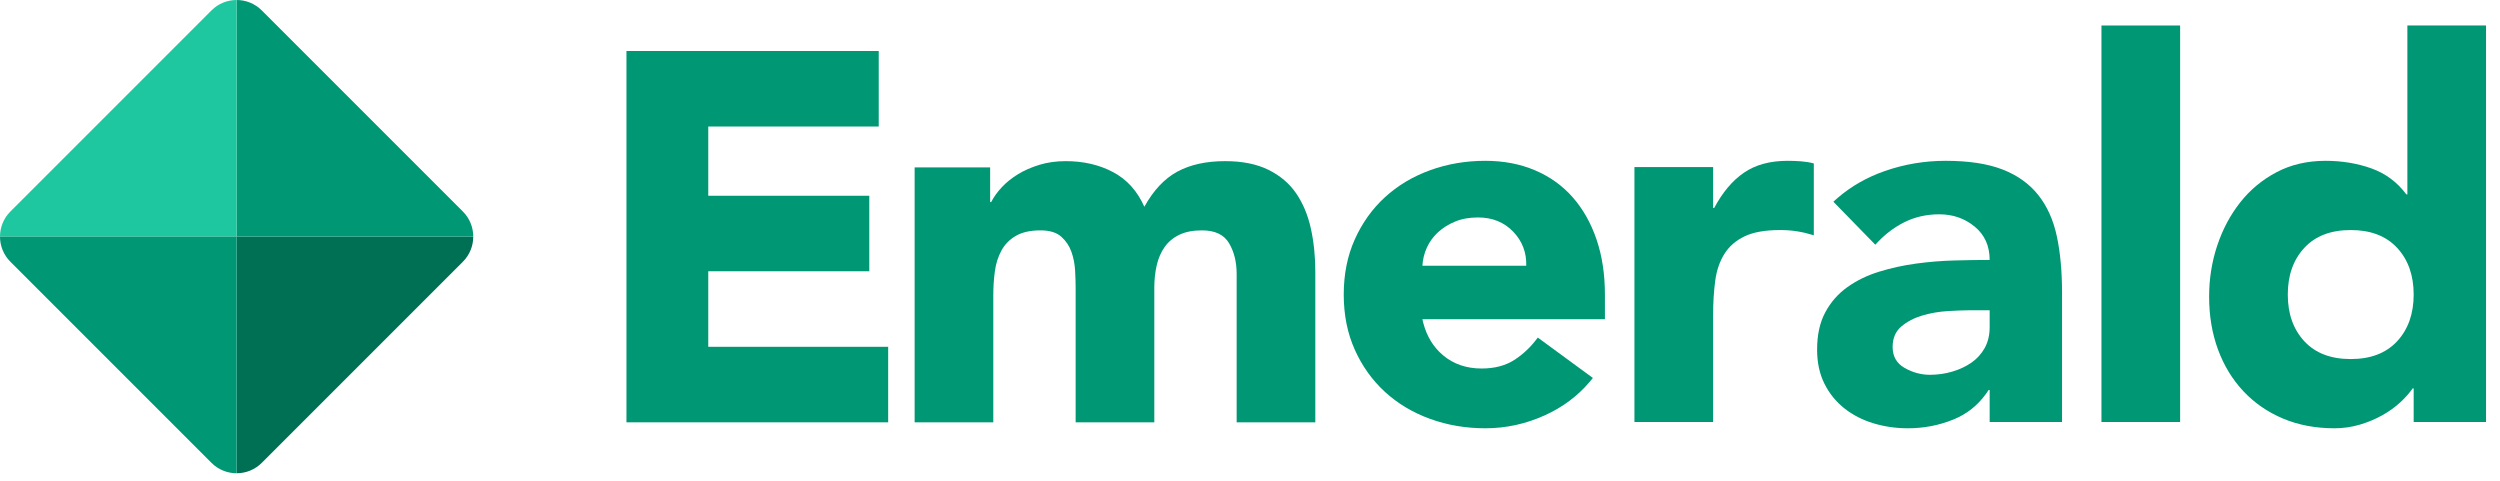
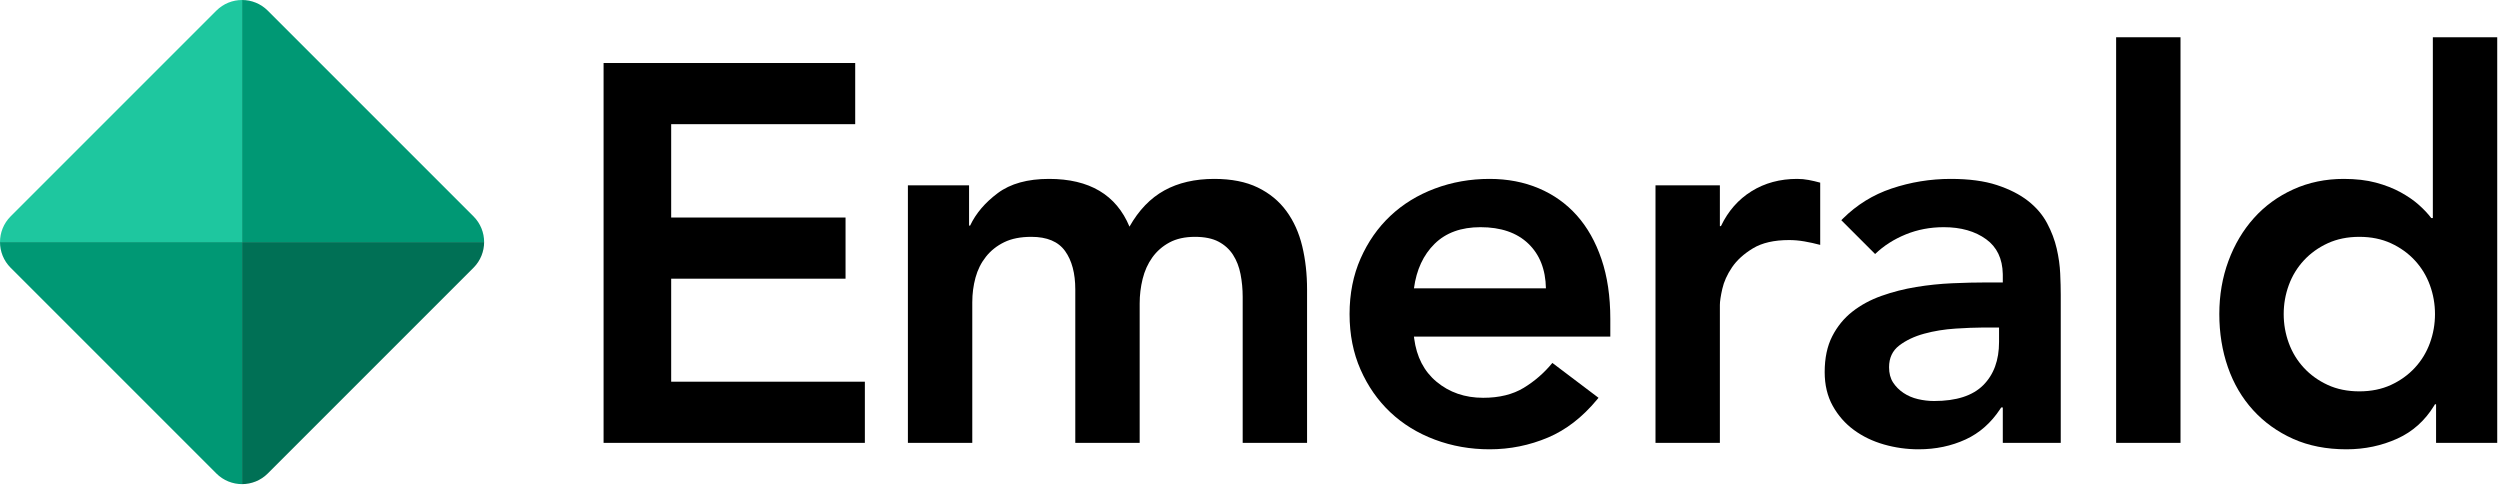
- <svg xmlns="http://www.w3.org/2000/svg" width="156px" height="30px" viewBox="0 0 156 30" version="1.1">
-   <g id="Emerald" stroke="none" stroke-width="1" fill="none" fill-rule="evenodd">
-     <g id="Artboard" transform="translate(-54, -193)">
-       <g id="Emerald-/-Normal" transform="translate(54, 193)">
-         <polygon id="Path-Copy" fill="#009874" fill-rule="nonzero" points="55.422 26.353 55.422 21.64 44.196 21.64 44.196 16.927 54.244 16.927 54.244 12.215 44.196 12.215 44.196 7.895 54.833 7.895 54.833 3.182 39.091 3.182 39.091 26.353" />
-         <path d="M61.982,26.353 L61.982,18.433 C61.982,17.909 62.015,17.407 62.08,16.927 C62.145,16.447 62.282,16.016 62.489,15.635 C62.696,15.253 62.996,14.947 63.389,14.718 C63.782,14.489 64.295,14.375 64.927,14.375 C65.495,14.375 65.925,14.505 66.22,14.767 C66.515,15.029 66.727,15.345 66.858,15.716 C66.989,16.087 67.065,16.48 67.087,16.895 C67.109,17.309 67.12,17.658 67.12,17.942 L67.12,17.942 L67.12,26.353 L72.029,26.353 L72.029,17.942 C72.029,17.462 72.078,17.004 72.176,16.567 C72.275,16.131 72.438,15.749 72.667,15.422 C72.896,15.095 73.202,14.838 73.584,14.653 C73.965,14.467 74.44,14.375 75.007,14.375 C75.815,14.375 76.376,14.642 76.693,15.176 C77.009,15.711 77.167,16.349 77.167,17.091 L77.167,17.091 L77.167,26.353 L82.076,26.353 L82.076,16.96 C82.076,16 81.984,15.1 81.798,14.26 C81.613,13.42 81.307,12.689 80.882,12.067 C80.456,11.445 79.878,10.955 79.147,10.595 C78.416,10.235 77.516,10.055 76.447,10.055 C75.269,10.055 74.276,10.273 73.469,10.709 C72.662,11.145 71.975,11.876 71.407,12.902 C70.971,11.92 70.322,11.2 69.46,10.742 C68.598,10.284 67.611,10.055 66.498,10.055 C65.909,10.055 65.364,10.131 64.862,10.284 C64.36,10.436 63.913,10.633 63.52,10.873 C63.127,11.113 62.789,11.385 62.505,11.691 C62.222,11.996 62.004,12.302 61.851,12.607 L61.851,12.607 L61.785,12.607 L61.785,10.447 L57.073,10.447 L57.073,26.353 L61.982,26.353 Z" id="Path-Copy-2" fill="#009874" fill-rule="nonzero" />
-         <path d="M92.685,10.035 C93.82,10.035 94.851,10.231 95.778,10.624 C96.705,11.016 97.491,11.578 98.135,12.309 C98.778,13.04 99.275,13.918 99.624,14.944 C99.973,15.969 100.147,17.115 100.147,18.38 L100.147,18.38 L100.147,19.918 L88.758,19.918 L88.817,20.169 C89.034,20.991 89.44,21.654 90.035,22.16 C90.689,22.716 91.496,22.995 92.456,22.995 C93.264,22.995 93.945,22.815 94.502,22.455 C95.058,22.095 95.544,21.631 95.958,21.064 L95.958,21.064 L99.395,23.584 L99.175,23.852 C98.427,24.726 97.507,25.411 96.416,25.907 C95.216,26.453 93.973,26.725 92.685,26.725 C91.464,26.725 90.313,26.529 89.233,26.136 C88.153,25.744 87.215,25.182 86.418,24.451 C85.622,23.72 84.995,22.842 84.536,21.816 C84.078,20.791 83.849,19.645 83.849,18.38 C83.849,17.115 84.078,15.969 84.536,14.944 C84.995,13.918 85.622,13.04 86.418,12.309 C87.215,11.578 88.153,11.016 89.233,10.624 C90.313,10.231 91.464,10.035 92.685,10.035 Z M92.227,13.569 C91.682,13.569 91.202,13.656 90.787,13.831 C90.373,14.005 90.018,14.229 89.724,14.502 C89.429,14.775 89.2,15.091 89.036,15.451 C88.873,15.811 88.78,16.187 88.758,16.58 L88.758,16.58 L95.238,16.58 C95.26,15.751 94.987,15.042 94.42,14.453 C93.853,13.864 93.122,13.569 92.227,13.569 Z" id="Combined-Shape-Copy-50" fill="#009874" fill-rule="nonzero" />
-         <path d="M106.898,26.333 L106.898,19.689 C106.898,18.904 106.942,18.184 107.029,17.529 C107.116,16.875 107.307,16.313 107.602,15.844 C107.896,15.375 108.316,15.009 108.862,14.747 C109.407,14.485 110.149,14.355 111.087,14.355 C111.458,14.355 111.813,14.382 112.151,14.436 C112.489,14.491 112.833,14.573 113.182,14.682 L113.182,14.682 L113.182,10.198 C112.942,10.133 112.68,10.089 112.396,10.067 C112.113,10.045 111.829,10.035 111.545,10.035 C110.455,10.035 109.549,10.28 108.829,10.771 C108.109,11.262 107.487,11.998 106.964,12.98 L106.964,12.98 L106.898,12.98 L106.898,10.427 L101.989,10.427 L101.989,26.333 L106.898,26.333 Z" id="Path-Copy-14" fill="#009874" fill-rule="nonzero" />
-         <path d="M121.405,10.035 C122.845,10.035 124.029,10.215 124.956,10.575 C125.884,10.935 126.625,11.464 127.182,12.162 C127.738,12.86 128.125,13.716 128.344,14.731 C128.562,15.745 128.671,16.918 128.671,18.249 L128.671,18.249 L128.671,26.333 L124.155,26.333 L124.155,24.336 L124.089,24.336 L123.936,24.562 C123.41,25.296 122.736,25.832 121.913,26.169 C121.007,26.54 120.053,26.725 119.049,26.725 C118.307,26.725 117.593,26.622 116.905,26.415 C116.218,26.207 115.613,25.896 115.089,25.482 C114.565,25.067 114.151,24.555 113.845,23.944 C113.54,23.333 113.387,22.624 113.387,21.816 C113.387,20.9 113.556,20.125 113.895,19.493 C114.233,18.86 114.691,18.336 115.269,17.922 C115.847,17.507 116.507,17.185 117.249,16.956 C117.991,16.727 118.76,16.558 119.556,16.449 C120.353,16.34 121.149,16.275 121.945,16.253 C122.742,16.231 123.478,16.22 124.155,16.22 C124.155,15.347 123.844,14.655 123.222,14.142 C122.6,13.629 121.864,13.373 121.013,13.373 C120.205,13.373 119.469,13.542 118.804,13.88 C118.138,14.218 117.544,14.682 117.02,15.271 L117.02,15.271 L114.402,12.587 L114.681,12.338 C115.534,11.611 116.509,11.056 117.609,10.673 C118.831,10.247 120.096,10.035 121.405,10.035 Z M124.155,19.362 L122.944,19.362 L122.75,19.363 C122.416,19.368 122.016,19.384 121.553,19.411 C120.996,19.444 120.462,19.536 119.949,19.689 C119.436,19.842 119,20.071 118.64,20.376 C118.28,20.682 118.1,21.107 118.1,21.653 C118.1,22.242 118.351,22.678 118.853,22.962 C119.355,23.245 119.878,23.387 120.424,23.387 C120.904,23.387 121.367,23.322 121.815,23.191 C122.262,23.06 122.66,22.875 123.009,22.635 C123.358,22.395 123.636,22.089 123.844,21.718 C124.051,21.347 124.155,20.911 124.155,20.409 L124.155,20.409 L124.155,19.362 Z" id="Combined-Shape-Copy-51" fill="#009874" fill-rule="nonzero" />
-         <polygon id="Path-Copy-15" fill="#009874" fill-rule="nonzero" points="136.04 26.333 136.04 1.591 131.131 1.591 131.131 26.333" />
-         <path d="M155.129,1.591 L155.129,26.333 L150.613,26.333 L150.613,24.238 L150.547,24.238 L150.422,24.409 C150.246,24.638 150.031,24.87 149.778,25.105 C149.462,25.4 149.091,25.667 148.665,25.907 C148.24,26.147 147.771,26.344 147.258,26.496 C146.745,26.649 146.216,26.725 145.671,26.725 C144.493,26.725 143.424,26.524 142.464,26.12 C141.504,25.716 140.68,25.149 139.993,24.418 C139.305,23.687 138.776,22.82 138.405,21.816 C138.035,20.813 137.849,19.711 137.849,18.511 C137.849,17.398 138.018,16.335 138.356,15.32 C138.695,14.305 139.175,13.405 139.796,12.62 C140.418,11.835 141.176,11.207 142.071,10.738 C142.965,10.269 143.98,10.035 145.115,10.035 C146.14,10.035 147.095,10.193 147.978,10.509 C148.862,10.825 149.587,11.365 150.155,12.129 L150.155,12.129 L150.22,12.129 L150.22,1.591 L155.129,1.591 Z M146.685,14.355 C145.442,14.355 144.476,14.725 143.789,15.467 C143.102,16.209 142.758,17.18 142.758,18.38 C142.758,19.58 143.102,20.551 143.789,21.293 C144.476,22.035 145.442,22.405 146.685,22.405 C147.929,22.405 148.895,22.035 149.582,21.293 C150.269,20.551 150.613,19.58 150.613,18.38 C150.613,17.18 150.269,16.209 149.582,15.467 C148.895,14.725 147.929,14.355 146.685,14.355 Z" id="Combined-Shape-Copy-52" fill="#009874" fill-rule="nonzero" />
-         <g id="Emerald-/-Gemstone" fill-rule="evenodd" stroke-width="1">
-           <g id="Group">
-             <path d="M28.882,16.334 L16.334,28.882 C15.901,29.315 15.333,29.531 14.766,29.531 L14.766,14.766 L29.531,14.766 C29.531,15.333 29.315,15.901 28.882,16.334 Z" id="Path-Copy-3" fill="#007055" />
-             <path d="M16.334,0.65 L28.882,13.197 C29.315,13.63 29.531,14.198 29.531,14.766 L14.766,14.766 L14.766,1.61486985e-15 C15.333,1.61486985e-15 15.901,0.217 16.334,0.65 Z" id="Path-Copy-4" fill="#009874" />
-             <path d="M0.65,13.197 L13.197,0.65 C13.63,0.217 14.198,1.61486985e-15 14.766,1.61486985e-15 L14.766,14.766 L1.61486985e-15,14.766 C1.61486985e-15,14.198 0.217,13.63 0.65,13.197 Z" id="Path-Copy-5" fill="#1EC79F" />
-             <path d="M13.197,28.882 L0.65,16.334 C0.217,15.901 1.04966541e-13,15.333 1.04966541e-13,14.766 L14.766,14.766 L14.766,29.531 C14.198,29.531 13.63,29.315 13.197,28.882 Z" id="Path-Copy-6" fill="#009874" />
-           </g>
-         </g>
+ <svg xmlns="http://www.w3.org/2000/svg" width="671px" height="130px" viewBox="0 0 671 130" version="1.1">
+   <g id="Normal-and-Plus-Logos" stroke="none" stroke-width="1" fill="none" fill-rule="evenodd">
+     <g id="Group-6">
+       <polygon id="Path" fill="#000000" fill-rule="nonzero" points="232.128 118.864 232.128 102.448 180.144 102.448 180.144 74.8 226.944 74.8 226.944 58.384 180.144 58.384 180.144 33.328 229.536 33.328 229.536 16.912 162 16.912 162 118.864" />
+       <path d="M260.96,118.864 L260.96,81.136 C260.96,78.832 261.248,76.624 261.824,74.512 C262.4,72.4 263.336,70.528 264.632,68.896 C265.928,67.264 267.56,65.968 269.528,65.008 C271.496,64.048 273.92,63.568 276.8,63.568 C281.024,63.568 284.048,64.84 285.872,67.384 C287.696,69.928 288.608,73.36 288.608,77.68 L288.608,77.68 L288.608,118.864 L305.888,118.864 L305.888,81.424 C305.888,79.216 306.152,77.032 306.68,74.872 C307.208,72.712 308.072,70.792 309.272,69.112 C310.472,67.432 312.008,66.088 313.88,65.08 C315.752,64.072 318.032,63.568 320.72,63.568 C323.312,63.568 325.424,64 327.056,64.864 C328.688,65.728 329.984,66.904 330.944,68.392 C331.904,69.88 332.576,71.608 332.96,73.576 C333.344,75.544 333.536,77.584 333.536,79.696 L333.536,79.696 L333.536,118.864 L350.816,118.864 L350.816,77.68 C350.816,73.552 350.384,69.688 349.52,66.088 C348.656,62.488 347.24,59.344 345.272,56.656 C343.304,53.968 340.736,51.856 337.568,50.32 C334.4,48.784 330.512,48.016 325.904,48.016 C320.72,48.016 316.256,49.048 312.512,51.112 C308.768,53.176 305.648,56.416 303.152,60.832 C299.6,52.288 292.4,48.016 281.552,48.016 C275.792,48.016 271.208,49.288 267.8,51.832 C264.392,54.376 261.92,57.28 260.384,60.544 L260.384,60.544 L260.096,60.544 L260.096,49.744 L243.68,49.744 L243.68,118.864 L260.96,118.864 Z" id="Path" fill="#000000" fill-rule="nonzero" />
+       <path d="M399.808,48.016 C404.608,48.016 409,48.856 412.984,50.536 C416.968,52.216 420.376,54.64 423.208,57.808 C426.04,60.976 428.248,64.888 429.832,69.544 C431.416,74.2 432.208,79.552 432.208,85.6 L432.208,85.6 L432.208,90.352 L379.504,90.352 L379.562,90.835 C380.207,95.787 382.204,99.658 385.552,102.448 C389.008,105.328 393.184,106.768 398.08,106.768 C402.4,106.768 406.024,105.88 408.952,104.104 C411.88,102.328 414.448,100.096 416.656,97.408 L416.656,97.408 L429.04,106.768 L428.621,107.279 C424.696,112.003 420.324,115.385 415.504,117.424 C410.512,119.536 405.28,120.592 399.808,120.592 C394.624,120.592 389.728,119.728 385.12,118 C380.512,116.272 376.528,113.824 373.168,110.656 C369.808,107.488 367.144,103.672 365.176,99.208 C363.208,94.744 362.224,89.776 362.224,84.304 C362.224,78.832 363.208,73.864 365.176,69.4 C367.144,64.936 369.808,61.12 373.168,57.952 C376.528,54.784 380.512,52.336 385.12,50.608 C389.728,48.88 394.624,48.016 399.808,48.016 Z M397.36,60.976 C392.176,60.976 388.072,62.464 385.048,65.44 C382.024,68.416 380.176,72.4 379.504,77.392 L379.504,77.392 L414.928,77.392 C414.832,72.304 413.248,68.296 410.176,65.368 C407.104,62.44 402.832,60.976 397.36,60.976 Z" id="Combined-Shape" fill="#000000" fill-rule="nonzero" />
+       <path d="M461.616,118.864 L461.616,81.856 C461.616,80.896 461.832,79.456 462.264,77.536 C462.696,75.616 463.56,73.696 464.856,71.776 C466.152,69.856 468.024,68.152 470.472,66.664 C472.92,65.176 476.16,64.432 480.192,64.432 C481.536,64.432 482.904,64.552 484.296,64.792 C485.688,65.032 487.104,65.344 488.544,65.728 L488.544,65.728 L488.544,49.024 C487.488,48.736 486.456,48.496 485.448,48.304 C484.44,48.112 483.408,48.016 482.352,48.016 C477.744,48.016 473.664,49.12 470.112,51.328 C466.56,53.536 463.824,56.656 461.904,60.688 L461.904,60.688 L461.616,60.688 L461.616,49.744 L444.336,49.744 L444.336,118.864 L461.616,118.864 Z" id="Path" fill="#000000" fill-rule="nonzero" />
+       <path d="M523.584,48.016 C528.48,48.016 532.608,48.568 535.968,49.672 C539.328,50.776 542.112,52.192 544.32,53.92 C546.528,55.648 548.232,57.64 549.432,59.896 C550.632,62.152 551.496,64.432 552.024,66.736 C552.552,69.04 552.864,71.272 552.96,73.432 C553.056,75.592 553.104,77.488 553.104,79.12 L553.104,79.12 L553.104,118.864 L537.552,118.864 L537.552,109.36 L537.12,109.36 L536.829,109.809 C534.379,113.514 531.308,116.22 527.616,117.928 C523.776,119.704 519.552,120.592 514.944,120.592 C511.776,120.592 508.68,120.16 505.656,119.296 C502.632,118.432 499.944,117.136 497.592,115.408 C495.24,113.68 493.344,111.52 491.904,108.928 C490.464,106.336 489.744,103.312 489.744,99.856 C489.744,96.112 490.416,92.92 491.76,90.28 C493.104,87.64 494.904,85.432 497.16,83.656 C499.416,81.88 502.032,80.464 505.008,79.408 C507.984,78.352 511.08,77.56 514.296,77.032 C517.512,76.504 520.752,76.168 524.016,76.024 C527.28,75.88 530.352,75.808 533.232,75.808 L533.232,75.808 L537.552,75.808 L537.552,73.936 L537.548,73.534 C537.458,69.415 535.971,66.308 533.088,64.216 C530.112,62.056 526.32,60.976 521.712,60.976 C518.064,60.976 514.656,61.624 511.488,62.92 C508.32,64.216 505.584,65.968 503.28,68.176 L503.28,68.176 L494.208,59.104 L494.637,58.671 C498.381,54.96 502.726,52.272 507.672,50.608 C512.808,48.88 518.112,48.016 523.584,48.016 Z M536.544,87.904 L532.944,87.904 L532.282,87.906 C530.053,87.922 527.585,88.017 524.88,88.192 C521.904,88.384 519.096,88.84 516.456,89.56 C513.816,90.28 511.584,91.336 509.76,92.728 C507.936,94.12 507.024,96.064 507.024,98.56 C507.024,100.192 507.384,101.56 508.104,102.664 C508.824,103.768 509.76,104.704 510.912,105.472 C512.064,106.24 513.36,106.792 514.8,107.128 C516.24,107.464 517.68,107.632 519.12,107.632 C525.072,107.632 529.464,106.216 532.296,103.384 C535.128,100.552 536.544,96.688 536.544,91.792 L536.544,91.792 L536.544,87.904 Z" id="Combined-Shape" fill="#000000" fill-rule="nonzero" />
+       <polygon id="Path" fill="#000000" fill-rule="nonzero" points="585.248 118.864 585.248 10 567.968 10 567.968 118.864" />
+       <path d="M670.256,10 L670.256,118.864 L653.84,118.864 L653.84,108.496 L653.552,108.496 L653.281,108.944 C650.815,112.938 647.545,115.861 643.472,117.712 C639.248,119.632 634.688,120.592 629.792,120.592 C624.416,120.592 619.64,119.656 615.464,117.784 C611.288,115.912 607.712,113.344 604.736,110.08 C601.76,106.816 599.504,102.976 597.968,98.56 C596.432,94.144 595.664,89.392 595.664,84.304 C595.664,79.216 596.48,74.464 598.112,70.048 C599.744,65.632 602.024,61.792 604.952,58.528 C607.88,55.264 611.408,52.696 615.536,50.824 C619.664,48.952 624.176,48.016 629.072,48.016 C632.336,48.016 635.216,48.352 637.712,49.024 C640.208,49.696 642.416,50.56 644.336,51.616 C646.256,52.672 647.888,53.8 649.232,55 C650.576,56.2 651.68,57.376 652.544,58.528 L652.544,58.528 L652.976,58.528 L652.976,10 L670.256,10 Z M633.248,63.568 C630.08,63.568 627.248,64.144 624.752,65.296 C622.256,66.448 620.12,67.984 618.344,69.904 C616.568,71.824 615.224,74.032 614.312,76.528 C613.4,79.024 612.944,81.616 612.944,84.304 C612.944,86.992 613.4,89.584 614.312,92.08 C615.224,94.576 616.568,96.784 618.344,98.704 C620.12,100.624 622.256,102.16 624.752,103.312 C627.248,104.464 630.08,105.04 633.248,105.04 C636.416,105.04 639.248,104.464 641.744,103.312 C644.24,102.16 646.376,100.624 648.152,98.704 C649.928,96.784 651.272,94.576 652.184,92.08 C653.096,89.584 653.552,86.992 653.552,84.304 C653.552,81.616 653.096,79.024 652.184,76.528 C651.272,74.032 649.928,71.824 648.152,69.904 C646.376,67.984 644.24,66.448 641.744,65.296 C639.248,64.144 636.416,63.568 633.248,63.568 Z" id="Combined-Shape" fill="#000000" fill-rule="nonzero" />
+       <g id="Group">
+         <path d="M127.08,71.87 L71.87,127.08 C69.965,128.986 67.467,129.939 64.969,129.939 L64.969,64.969 L129.939,64.969 C129.939,67.467 128.986,69.965 127.08,71.87 Z" id="Path-Copy-3" fill="#007055" />
+         <path d="M71.87,2.859 L127.08,58.068 C128.986,59.974 129.939,62.472 129.939,64.969 L64.969,64.969 L64.969,7.10542736e-15 C67.467,7.10542736e-15 69.965,0.953 71.87,2.859 Z" id="Path-Copy-4" fill="#009874" />
+         <path d="M2.859,58.068 L58.068,2.859 C59.974,0.953 62.472,7.10542736e-15 64.969,7.10542736e-15 L64.969,64.969 L7.10542736e-15,64.969 C7.10542736e-15,62.472 0.953,59.974 2.859,58.068 Z" id="Path-Copy-5" fill="#1EC79F" />
+         <path d="M58.068,127.08 L2.859,71.87 C0.953,69.965 4.61852778e-13,67.467 4.61852778e-13,64.969 L64.969,64.969 L64.969,129.939 C62.472,129.939 59.974,128.986 58.068,127.08 Z" id="Path-Copy-6" fill="#009874" />
      </g>
    </g>
  </g>
</svg>
